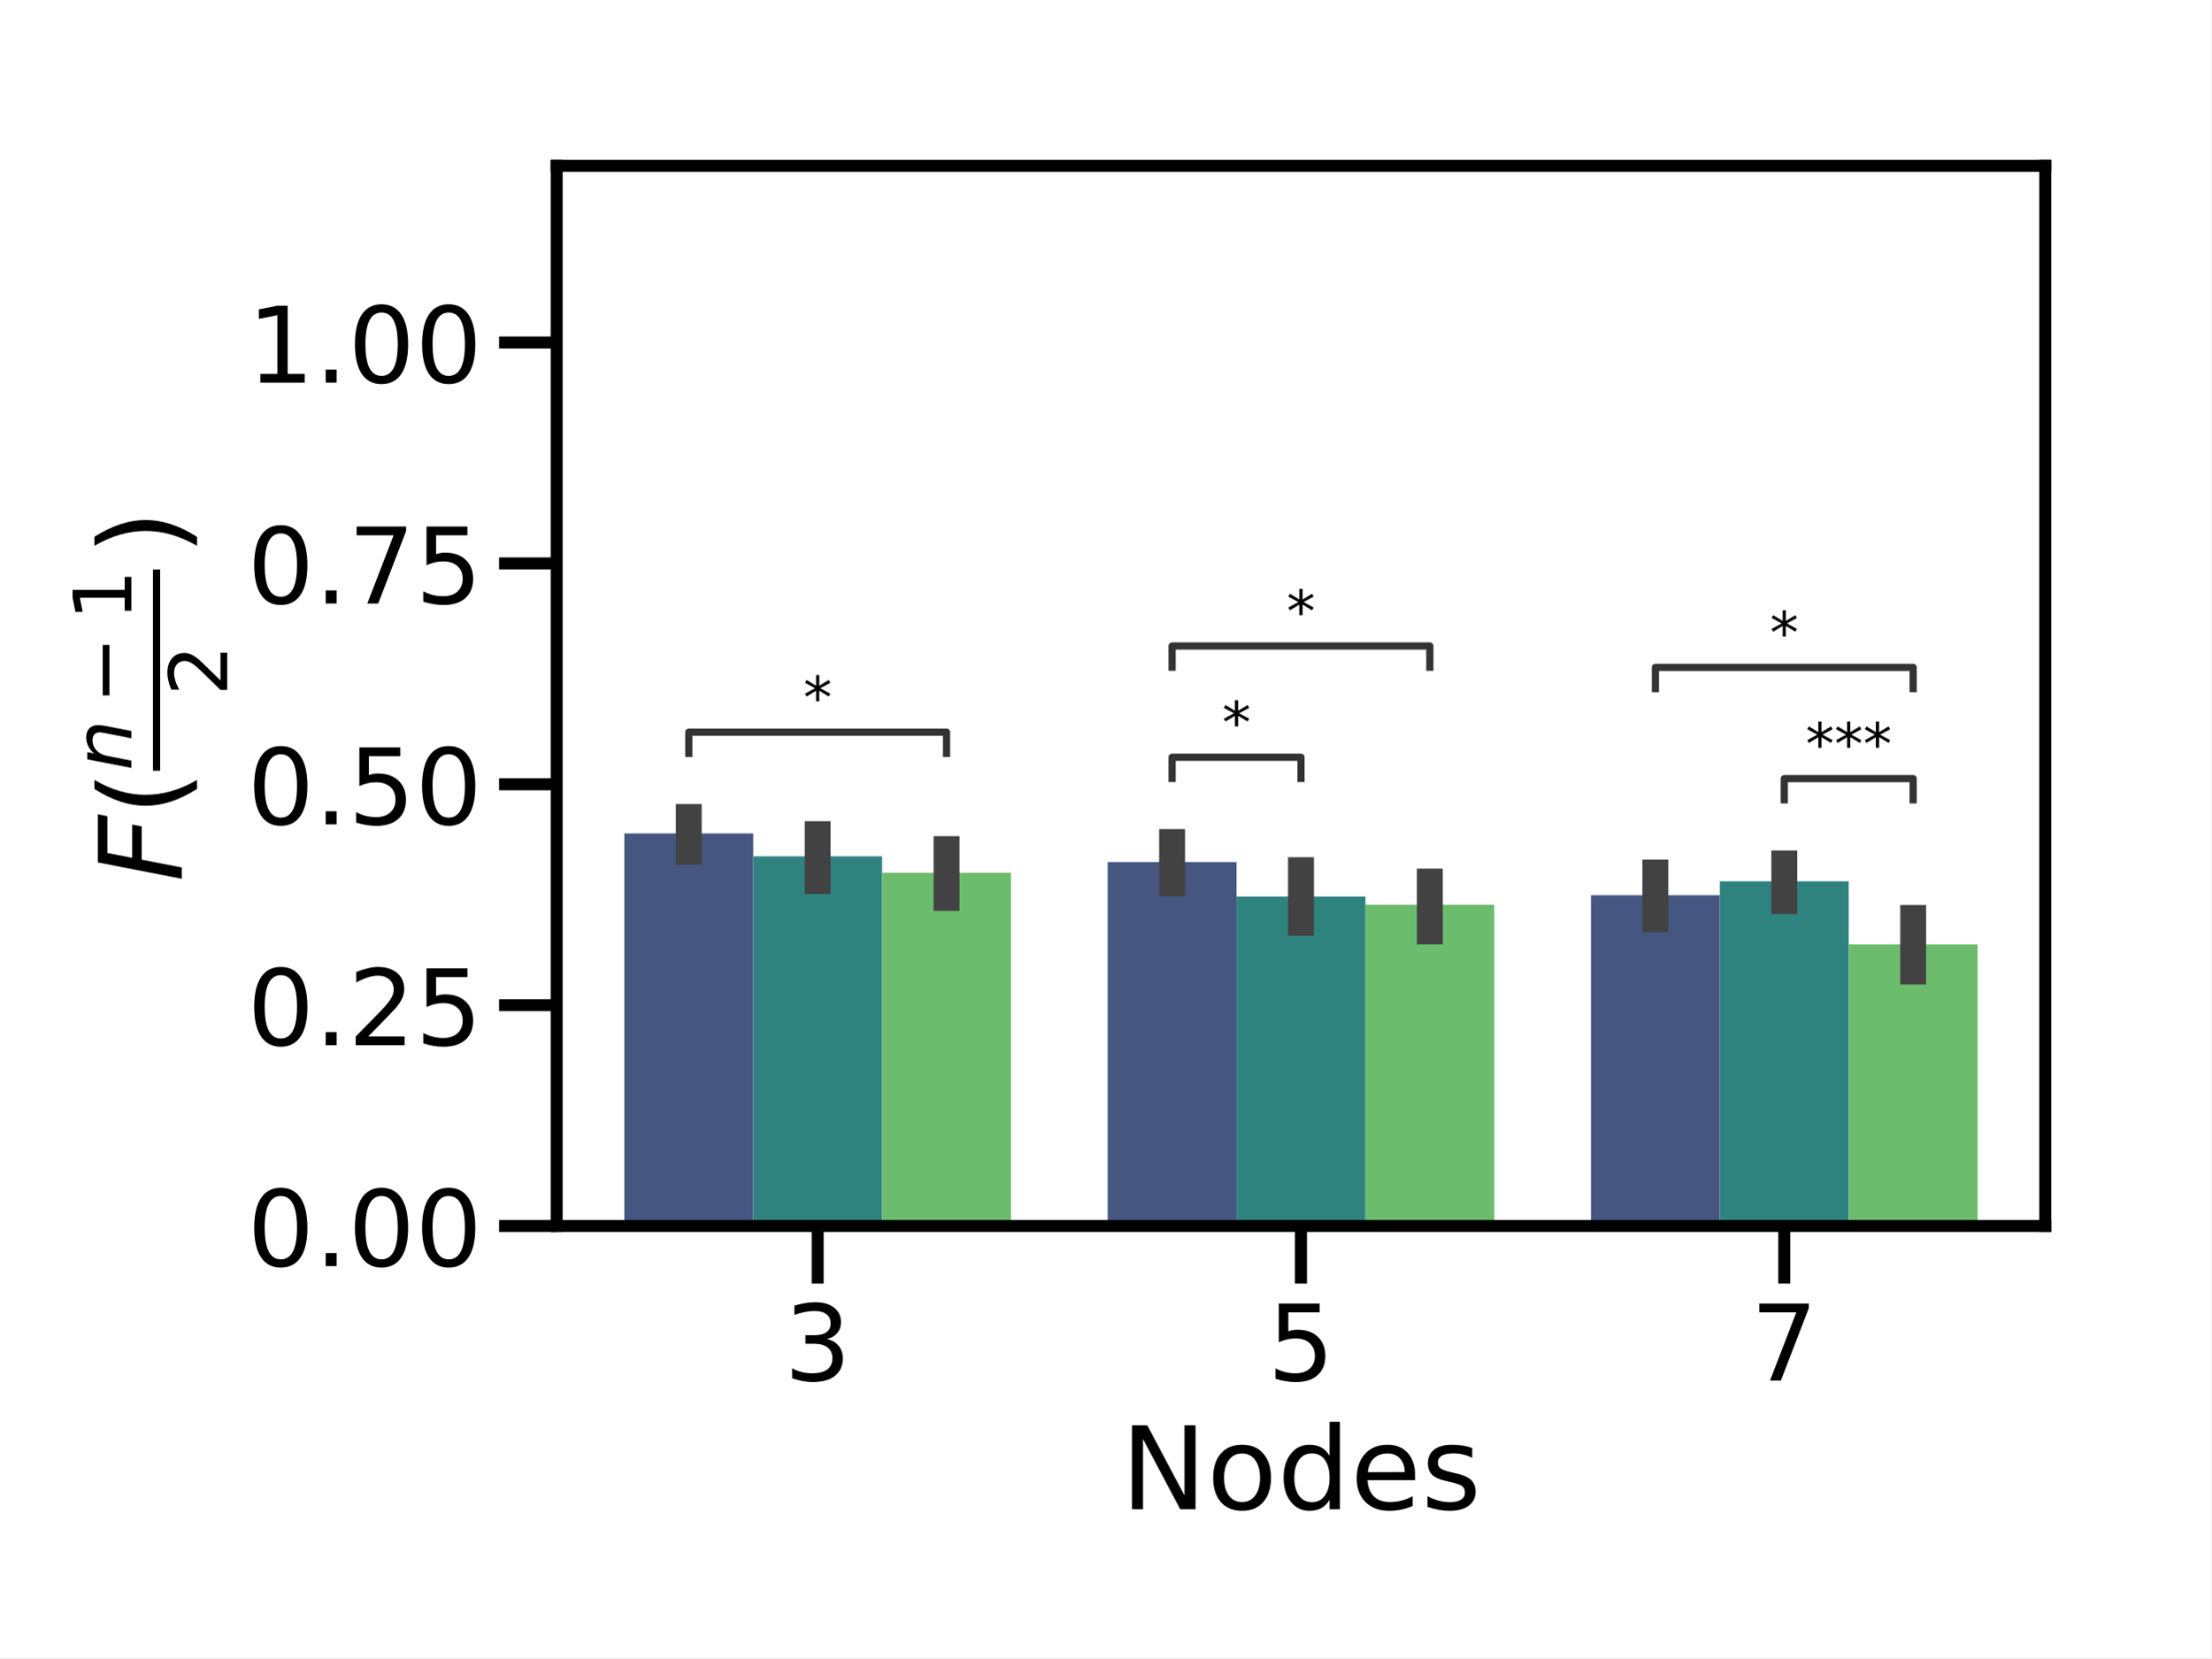
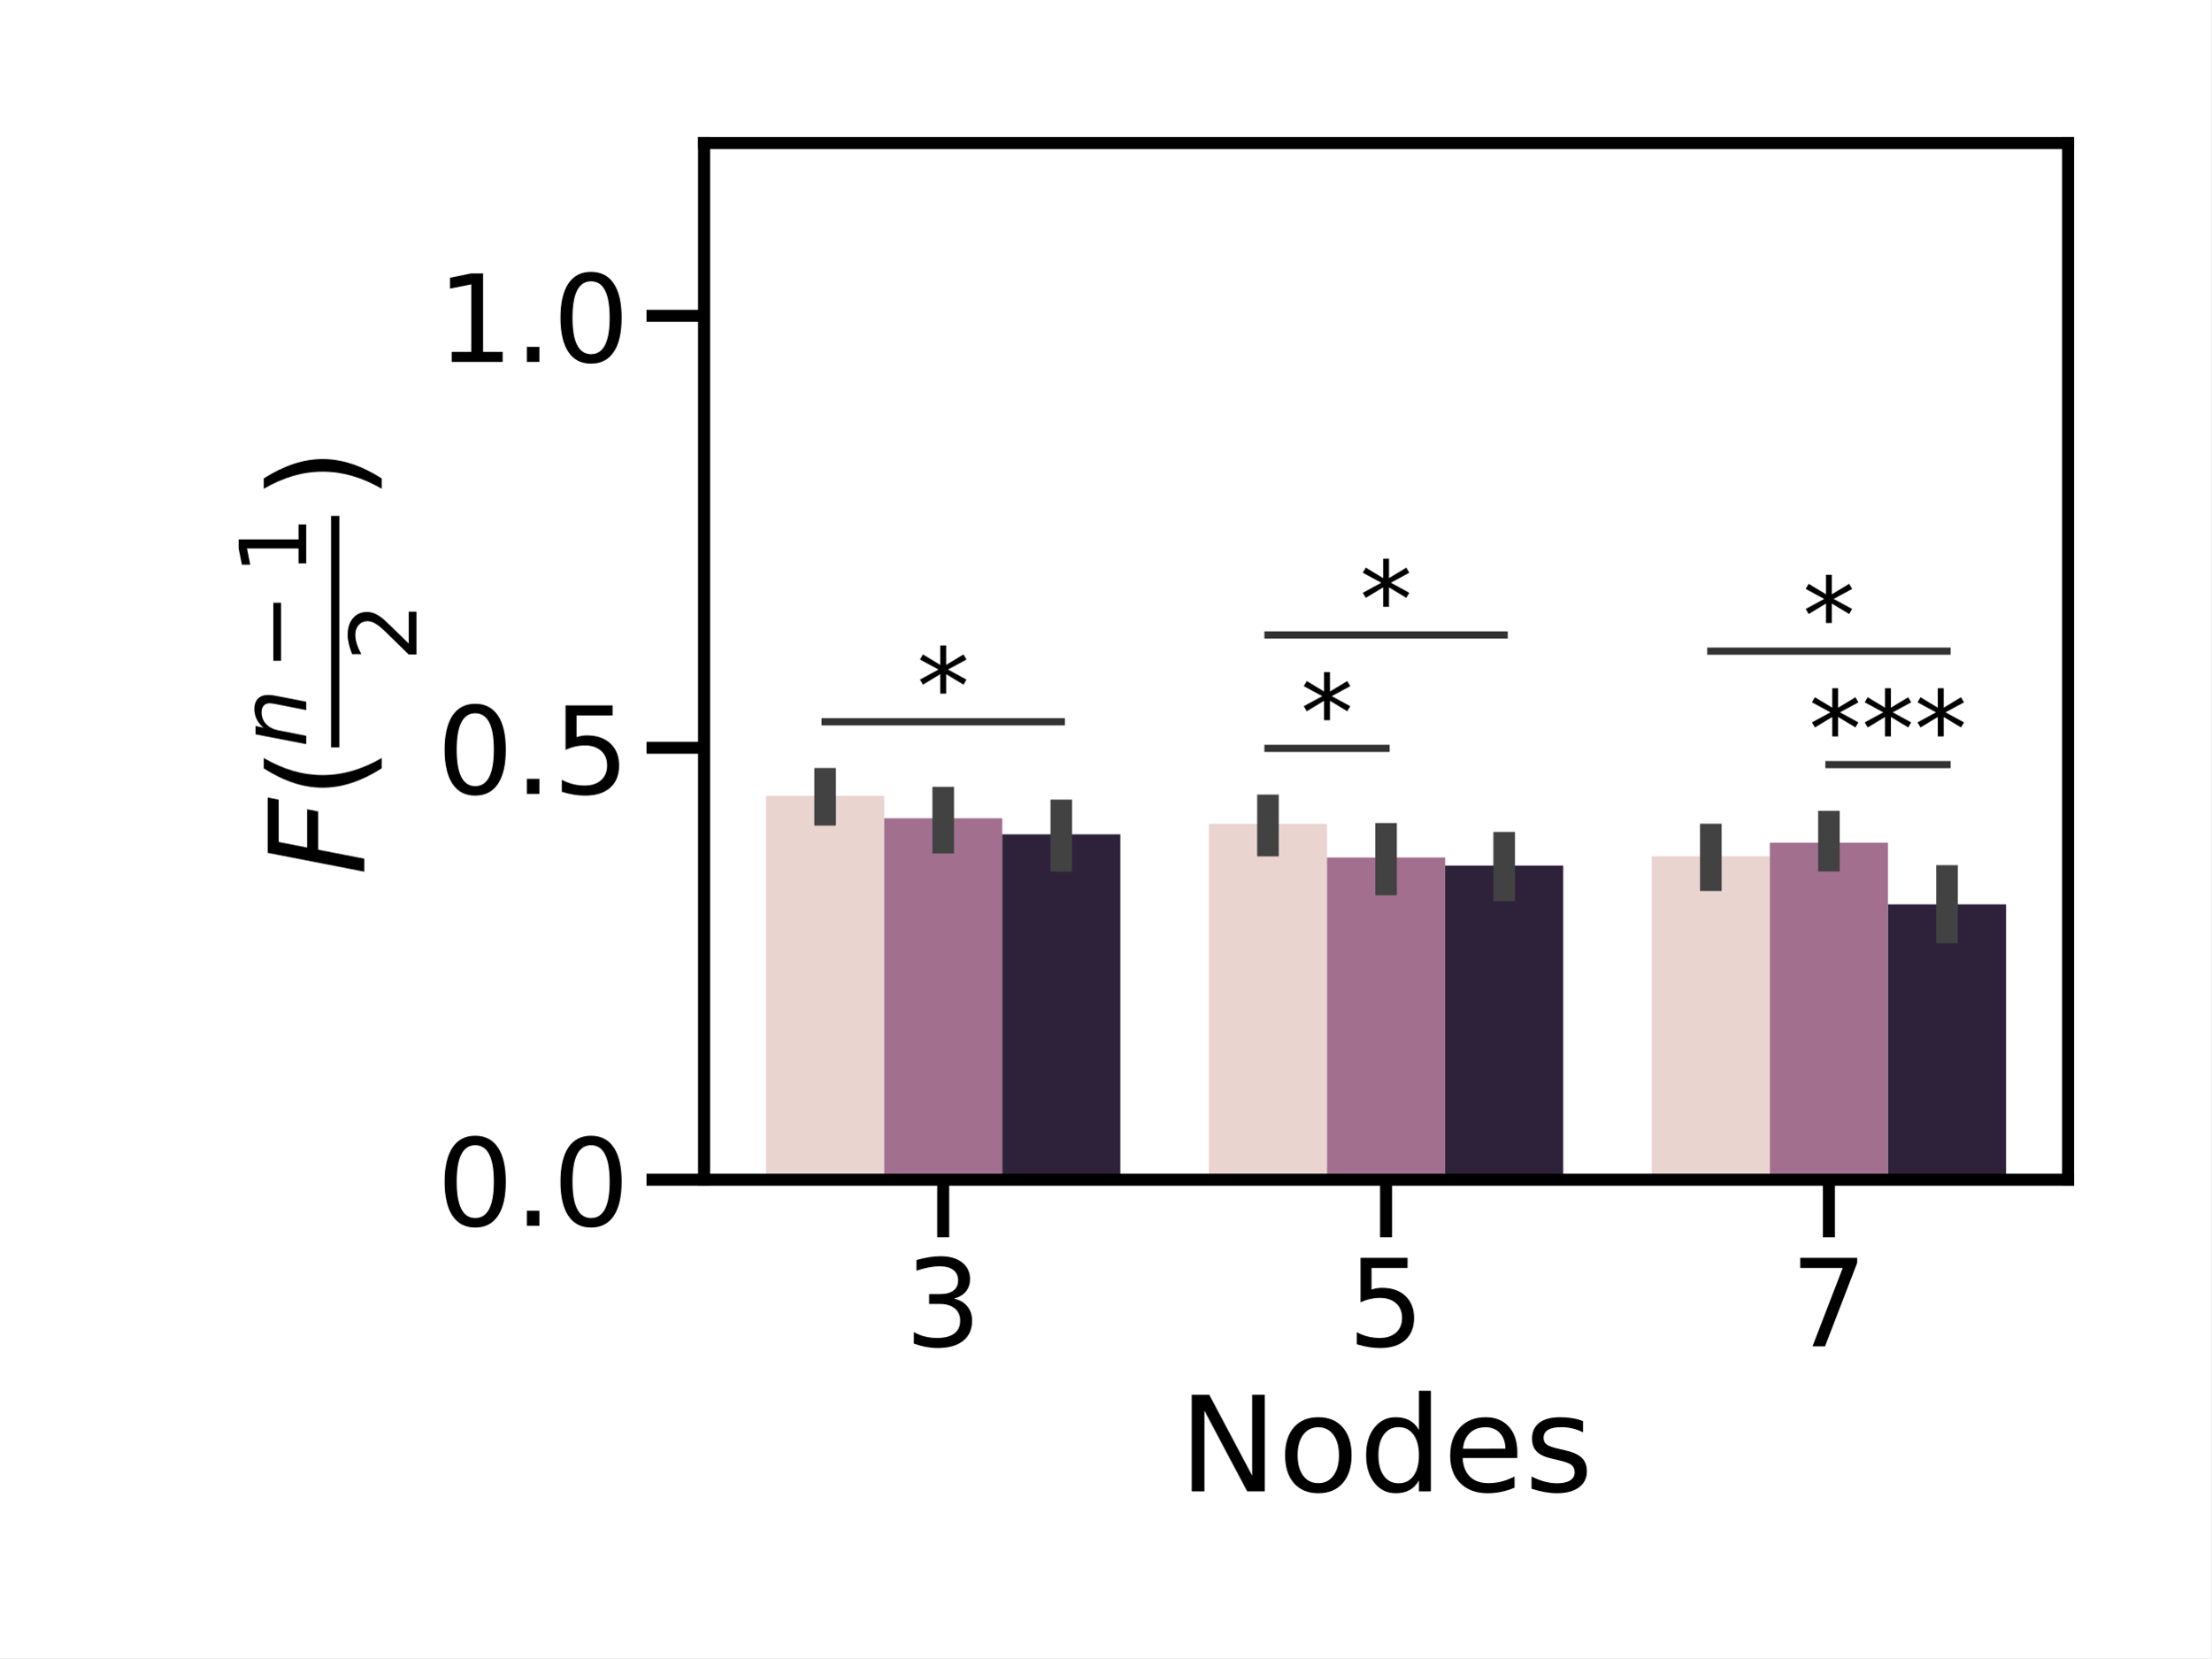
- <svg xmlns="http://www.w3.org/2000/svg" xmlns:xlink="http://www.w3.org/1999/xlink" height="345.6pt" version="1.1" viewBox="0 0 460.8 345.6" width="460.8pt">
+ <svg xmlns="http://www.w3.org/2000/svg" xmlns:xlink="http://www.w3.org/1999/xlink" width="460.8pt" height="345.6pt" viewBox="0 0 460.8 345.6" version="1.1">
  <defs>
-     <style type="text/css">
- *{stroke-linecap:butt;stroke-linejoin:round;}
-   </style>
+     <style type="text/css">*{stroke-linejoin: round; stroke-linecap: butt}</style>
  </defs>
  <g id="figure_1">
    <g id="patch_1">
-       <path d="M 0 345.6  L 460.8 345.6  L 460.8 0  L 0 0  z " style="fill:#ffffff;" />
+       <path d="M 0 345.6  L 460.8 345.6  L 460.8 0  L 0 0  z " style="fill: #ffffff" />
    </g>
    <g id="axes_1">
      <g id="patch_2">
-         <path d="M 116.01 255.54  L 426.24 255.54  L 426.24 34.56  L 116.01 34.56  z " style="fill:#ffffff;" />
+         <path d="M 146.727 245.892  L 430.992 245.892  L 430.992 29.808  L 146.727 29.808  z " style="fill: #ffffff" />
      </g>
      <g id="patch_3">
-         <path clip-path="url(#pbd3a34a72d)" d="M 130.111 255.54  L 156.971 255.54  L 156.971 173.718  L 130.111 173.718  z " style="fill:#455681;" />
+         <path d="M 159.648 245.892  L 184.26 245.892  L 184.26 165.883  L 159.648 165.883  z " clip-path="url(#p82e5498127)" style="fill: #e9d4d0" />
      </g>
      <g id="patch_4">
-         <path clip-path="url(#pbd3a34a72d)" d="M 230.835 255.54  L 257.695 255.54  L 257.695 179.681  L 230.835 179.681  z " style="fill:#455681;" />
+         <path d="M 251.942 245.892  L 276.554 245.892  L 276.554 171.714  L 251.942 171.714  z " clip-path="url(#p82e5498127)" style="fill: #e9d4d0" />
      </g>
      <g id="patch_5">
-         <path clip-path="url(#pbd3a34a72d)" d="M 331.559 255.54  L 358.419 255.54  L 358.419 186.592  L 331.559 186.592  z " style="fill:#455681;" />
+         <path d="M 344.236 245.892  L 368.847 245.892  L 368.847 178.472  L 344.236 178.472  z " clip-path="url(#p82e5498127)" style="fill: #e9d4d0" />
      </g>
      <g id="patch_6">
-         <path clip-path="url(#pbd3a34a72d)" d="M 156.971 255.54  L 183.831 255.54  L 183.831 178.485  L 156.971 178.485  z " style="fill:#2f837f;" />
+         <path d="M 184.26 245.892  L 208.872 245.892  L 208.872 170.544  L 184.26 170.544  z " clip-path="url(#p82e5498127)" style="fill: #a2708e" />
      </g>
      <g id="patch_7">
-         <path clip-path="url(#pbd3a34a72d)" d="M 257.695 255.54  L 284.555 255.54  L 284.555 186.86  L 257.695 186.86  z " style="fill:#2f837f;" />
+         <path d="M 276.554 245.892  L 301.165 245.892  L 301.165 178.733  L 276.554 178.733  z " clip-path="url(#p82e5498127)" style="fill: #a2708e" />
      </g>
      <g id="patch_8">
-         <path clip-path="url(#pbd3a34a72d)" d="M 358.419 255.54  L 385.279 255.54  L 385.279 183.699  L 358.419 183.699  z " style="fill:#2f837f;" />
+         <path d="M 368.847 245.892  L 393.459 245.892  L 393.459 175.642  L 368.847 175.642  z " clip-path="url(#p82e5498127)" style="fill: #a2708e" />
      </g>
      <g id="patch_9">
-         <path clip-path="url(#pbd3a34a72d)" d="M 183.831 255.54  L 210.691 255.54  L 210.691 181.916  L 183.831 181.916  z " style="fill:#6cbc6e;" />
+         <path d="M 208.872 245.892  L 233.483 245.892  L 233.483 173.899  L 208.872 173.899  z " clip-path="url(#p82e5498127)" style="fill: #2d223a" />
      </g>
      <g id="patch_10">
-         <path clip-path="url(#pbd3a34a72d)" d="M 284.555 255.54  L 311.415 255.54  L 311.415 188.583  L 284.555 188.583  z " style="fill:#6cbc6e;" />
+         <path d="M 301.165 245.892  L 325.777 245.892  L 325.777 180.418  L 301.165 180.418  z " clip-path="url(#p82e5498127)" style="fill: #2d223a" />
      </g>
      <g id="patch_11">
-         <path clip-path="url(#pbd3a34a72d)" d="M 385.279 255.54  L 412.139 255.54  L 412.139 196.843  L 385.279 196.843  z " style="fill:#6cbc6e;" />
+         <path d="M 393.459 245.892  L 418.071 245.892  L 418.071 188.496  L 393.459 188.496  z " clip-path="url(#p82e5498127)" style="fill: #2d223a" />
+       </g>
+       <g id="patch_12">
+         <path d="M 196.566 245.892  L 196.566 245.892  L 196.566 245.892  L 196.566 245.892  z " clip-path="url(#p82e5498127)" style="fill: #e9d4d0" />
+       </g>
+       <g id="patch_13">
+         <path d="M 196.566 245.892  L 196.566 245.892  L 196.566 245.892  L 196.566 245.892  z " clip-path="url(#p82e5498127)" style="fill: #a2708e" />
+       </g>
+       <g id="patch_14">
+         <path d="M 196.566 245.892  L 196.566 245.892  L 196.566 245.892  L 196.566 245.892  z " clip-path="url(#p82e5498127)" style="fill: #2d223a" />
      </g>
      <g id="matplotlib.axis_1">
        <g id="xtick_1">
          <g id="line2d_1">
            <defs>
-               <path d="M 0 0  L 0 12  " id="m60cbfe3cfe" style="stroke:#000000;stroke-width:2.5;" />
-             </defs>
-             <g>
-               <use style="stroke:#000000;stroke-width:2.5;" x="170.401" xlink:href="#m60cbfe3cfe" y="255.54" />
+               <path id="m58e8e7cc91" d="M 0 0  L 0 12  " style="stroke: #000000; stroke-width: 2.5" />
+             </defs>
+             <g>
+               <use xlink:href="#m58e8e7cc91" x="196.566" y="245.892" style="stroke: #000000; stroke-width: 2.5" />
            </g>
          </g>
          <g id="text_1">
-             <defs>
-               <path d="M 40.578 39.312  Q 47.656 37.797 51.625 33  Q 55.609 28.219 55.609 21.188  Q 55.609 10.406 48.188 4.484  Q 40.766 -1.422 27.094 -1.422  Q 22.516 -1.422 17.656 -0.516  Q 12.797 0.391 7.625 2.203  L 7.625 11.719  Q 11.719 9.328 16.594 8.109  Q 21.484 6.891 26.812 6.891  Q 36.078 6.891 40.938 10.547  Q 45.797 14.203 45.797 21.188  Q 45.797 27.641 41.281 31.266  Q 36.766 34.906 28.719 34.906  L 20.219 34.906  L 20.219 43.016  L 29.109 43.016  Q 36.375 43.016 40.234 45.922  Q 44.094 48.828 44.094 54.297  Q 44.094 59.906 40.109 62.906  Q 36.141 65.922 28.719 65.922  Q 24.656 65.922 20.016 65.031  Q 15.375 64.156 9.812 62.312  L 9.812 71.094  Q 15.438 72.656 20.344 73.438  Q 25.25 74.219 29.594 74.219  Q 40.828 74.219 47.359 69.109  Q 53.906 64.016 53.906 55.328  Q 53.906 49.266 50.438 45.094  Q 46.969 40.922 40.578 39.312  z " id="DejaVuSans-33" />
-             </defs>
-             <g transform="translate(163.4022 287.7566)scale(0.22 -0.22)">
+             <g transform="translate(188.5171 280.616) scale(0.253 -0.253)">
+               <defs>
+                 <path id="DejaVuSans-33" d="M 2597 2516  Q 3050 2419 3304 2112  Q 3559 1806 3559 1356  Q 3559 666 3084 287  Q 2609 -91 1734 -91  Q 1441 -91 1130 -33  Q 819 25 488 141  L 488 750  Q 750 597 1062 519  Q 1375 441 1716 441  Q 2309 441 2620 675  Q 2931 909 2931 1356  Q 2931 1769 2642 2001  Q 2353 2234 1838 2234  L 1294 2234  L 1294 2753  L 1863 2753  Q 2328 2753 2575 2939  Q 2822 3125 2822 3475  Q 2822 3834 2567 4026  Q 2313 4219 1838 4219  Q 1578 4219 1281 4162  Q 984 4106 628 3988  L 628 4550  Q 988 4650 1302 4700  Q 1616 4750 1894 4750  Q 2613 4750 3031 4423  Q 3450 4097 3450 3541  Q 3450 3153 3228 2886  Q 3006 2619 2597 2516  z " transform="scale(0.015625)" />
+               </defs>
              <use xlink:href="#DejaVuSans-33" />
            </g>
          </g>
        </g>
        <g id="xtick_2">
          <g id="line2d_2">
            <g>
-               <use style="stroke:#000000;stroke-width:2.5;" x="271.125" xlink:href="#m60cbfe3cfe" y="255.54" />
+               <use xlink:href="#m58e8e7cc91" x="288.86" y="245.892" style="stroke: #000000; stroke-width: 2.5" />
            </g>
          </g>
          <g id="text_2">
-             <defs>
-               <path d="M 10.797 72.906  L 49.516 72.906  L 49.516 64.594  L 19.828 64.594  L 19.828 46.734  Q 21.969 47.469 24.109 47.828  Q 26.266 48.188 28.422 48.188  Q 40.625 48.188 47.75 41.5  Q 54.891 34.812 54.891 23.391  Q 54.891 11.625 47.562 5.094  Q 40.234 -1.422 26.906 -1.422  Q 22.312 -1.422 17.547 -0.641  Q 12.797 0.141 7.719 1.703  L 7.719 11.625  Q 12.109 9.234 16.797 8.062  Q 21.484 6.891 26.703 6.891  Q 35.156 6.891 40.078 11.328  Q 45.016 15.766 45.016 23.391  Q 45.016 31 40.078 35.438  Q 35.156 39.891 26.703 39.891  Q 22.75 39.891 18.812 39.016  Q 14.891 38.141 10.797 36.281  z " id="DejaVuSans-35" />
-             </defs>
-             <g transform="translate(264.1263 287.7566)scale(0.22 -0.22)">
+             <g transform="translate(280.8109 280.616) scale(0.253 -0.253)">
+               <defs>
+                 <path id="DejaVuSans-35" d="M 691 4666  L 3169 4666  L 3169 4134  L 1269 4134  L 1269 2991  Q 1406 3038 1543 3061  Q 1681 3084 1819 3084  Q 2600 3084 3056 2656  Q 3513 2228 3513 1497  Q 3513 744 3044 326  Q 2575 -91 1722 -91  Q 1428 -91 1123 -41  Q 819 9 494 109  L 494 744  Q 775 591 1075 516  Q 1375 441 1709 441  Q 2250 441 2565 725  Q 2881 1009 2881 1497  Q 2881 1984 2565 2268  Q 2250 2553 1709 2553  Q 1456 2553 1204 2497  Q 953 2441 691 2322  L 691 4666  z " transform="scale(0.015625)" />
+               </defs>
              <use xlink:href="#DejaVuSans-35" />
            </g>
          </g>
        </g>
        <g id="xtick_3">
          <g id="line2d_3">
            <g>
-               <use style="stroke:#000000;stroke-width:2.5;" x="371.849" xlink:href="#m60cbfe3cfe" y="255.54" />
+               <use xlink:href="#m58e8e7cc91" x="381.153" y="245.892" style="stroke: #000000; stroke-width: 2.5" />
            </g>
          </g>
          <g id="text_3">
-             <defs>
-               <path d="M 8.203 72.906  L 55.078 72.906  L 55.078 68.703  L 28.609 0  L 18.312 0  L 43.219 64.594  L 8.203 64.594  z " id="DejaVuSans-37" />
-             </defs>
-             <g transform="translate(364.8503 287.7566)scale(0.22 -0.22)">
+             <g transform="translate(373.1048 280.616) scale(0.253 -0.253)">
+               <defs>
+                 <path id="DejaVuSans-37" d="M 525 4666  L 3525 4666  L 3525 4397  L 1831 0  L 1172 0  L 2766 4134  L 525 4134  L 525 4666  z " transform="scale(0.015625)" />
+               </defs>
              <use xlink:href="#DejaVuSans-37" />
            </g>
          </g>
        </g>
        <g id="text_4">
-           <defs>
-             <path d="M 9.812 72.906  L 23.094 72.906  L 55.422 11.922  L 55.422 72.906  L 64.984 72.906  L 64.984 0  L 51.703 0  L 19.391 60.984  L 19.391 0  L 9.812 0  z " id="DejaVuSans-4e" />
-             <path d="M 30.609 48.391  Q 23.391 48.391 19.188 42.75  Q 14.984 37.109 14.984 27.297  Q 14.984 17.484 19.156 11.844  Q 23.344 6.203 30.609 6.203  Q 37.797 6.203 41.984 11.859  Q 46.188 17.531 46.188 27.297  Q 46.188 37.016 41.984 42.703  Q 37.797 48.391 30.609 48.391  z M 30.609 56  Q 42.328 56 49.016 48.375  Q 55.719 40.766 55.719 27.297  Q 55.719 13.875 49.016 6.219  Q 42.328 -1.422 30.609 -1.422  Q 18.844 -1.422 12.172 6.219  Q 5.516 13.875 5.516 27.297  Q 5.516 40.766 12.172 48.375  Q 18.844 56 30.609 56  z " id="DejaVuSans-6f" />
-             <path d="M 45.406 46.391  L 45.406 75.984  L 54.391 75.984  L 54.391 0  L 45.406 0  L 45.406 8.203  Q 42.578 3.328 38.25 0.953  Q 33.938 -1.422 27.875 -1.422  Q 17.969 -1.422 11.734 6.484  Q 5.516 14.406 5.516 27.297  Q 5.516 40.188 11.734 48.094  Q 17.969 56 27.875 56  Q 33.938 56 38.25 53.625  Q 42.578 51.266 45.406 46.391  z M 14.797 27.297  Q 14.797 17.391 18.875 11.75  Q 22.953 6.109 30.078 6.109  Q 37.203 6.109 41.297 11.75  Q 45.406 17.391 45.406 27.297  Q 45.406 37.203 41.297 42.844  Q 37.203 48.484 30.078 48.484  Q 22.953 48.484 18.875 42.844  Q 14.797 37.203 14.797 27.297  z " id="DejaVuSans-64" />
-             <path d="M 56.203 29.594  L 56.203 25.203  L 14.891 25.203  Q 15.484 15.922 20.484 11.062  Q 25.484 6.203 34.422 6.203  Q 39.594 6.203 44.453 7.469  Q 49.312 8.734 54.109 11.281  L 54.109 2.781  Q 49.266 0.734 44.188 -0.344  Q 39.109 -1.422 33.891 -1.422  Q 20.797 -1.422 13.156 6.188  Q 5.516 13.812 5.516 26.812  Q 5.516 40.234 12.766 48.109  Q 20.016 56 32.328 56  Q 43.359 56 49.781 48.891  Q 56.203 41.797 56.203 29.594  z M 47.219 32.234  Q 47.125 39.594 43.094 43.984  Q 39.062 48.391 32.422 48.391  Q 24.906 48.391 20.391 44.141  Q 15.875 39.891 15.188 32.172  z " id="DejaVuSans-65" />
-             <path d="M 44.281 53.078  L 44.281 44.578  Q 40.484 46.531 36.375 47.5  Q 32.281 48.484 27.875 48.484  Q 21.188 48.484 17.844 46.438  Q 14.5 44.391 14.5 40.281  Q 14.5 37.156 16.891 35.375  Q 19.281 33.594 26.516 31.984  L 29.594 31.297  Q 39.156 29.25 43.188 25.516  Q 47.219 21.781 47.219 15.094  Q 47.219 7.469 41.188 3.016  Q 35.156 -1.422 24.609 -1.422  Q 20.219 -1.422 15.453 -0.562  Q 10.688 0.297 5.422 2  L 5.422 11.281  Q 10.406 8.688 15.234 7.391  Q 20.062 6.109 24.812 6.109  Q 31.156 6.109 34.562 8.281  Q 37.984 10.453 37.984 14.406  Q 37.984 18.062 35.516 20.016  Q 33.062 21.969 24.703 23.781  L 21.578 24.516  Q 13.234 26.266 9.516 29.906  Q 5.812 33.547 5.812 39.891  Q 5.812 47.609 11.281 51.797  Q 16.75 56 26.812 56  Q 31.781 56 36.172 55.266  Q 40.578 54.547 44.281 53.078  z " id="DejaVuSans-73" />
-           </defs>
-           <g transform="translate(233.5519 314.5681)scale(0.24 -0.24)">
+           <g transform="translate(245.6504 310.8493) scale(0.276 -0.276)">
+             <defs>
+               <path id="DejaVuSans-4e" d="M 628 4666  L 1478 4666  L 3547 763  L 3547 4666  L 4159 4666  L 4159 0  L 3309 0  L 1241 3903  L 1241 0  L 628 0  L 628 4666  z " transform="scale(0.015625)" />
+               <path id="DejaVuSans-6f" d="M 1959 3097  Q 1497 3097 1228 2736  Q 959 2375 959 1747  Q 959 1119 1226 758  Q 1494 397 1959 397  Q 2419 397 2687 759  Q 2956 1122 2956 1747  Q 2956 2369 2687 2733  Q 2419 3097 1959 3097  z M 1959 3584  Q 2709 3584 3137 3096  Q 3566 2609 3566 1747  Q 3566 888 3137 398  Q 2709 -91 1959 -91  Q 1206 -91 779 398  Q 353 888 353 1747  Q 353 2609 779 3096  Q 1206 3584 1959 3584  z " transform="scale(0.015625)" />
+               <path id="DejaVuSans-64" d="M 2906 2969  L 2906 4863  L 3481 4863  L 3481 0  L 2906 0  L 2906 525  Q 2725 213 2448 61  Q 2172 -91 1784 -91  Q 1150 -91 751 415  Q 353 922 353 1747  Q 353 2572 751 3078  Q 1150 3584 1784 3584  Q 2172 3584 2448 3432  Q 2725 3281 2906 2969  z M 947 1747  Q 947 1113 1208 752  Q 1469 391 1925 391  Q 2381 391 2643 752  Q 2906 1113 2906 1747  Q 2906 2381 2643 2742  Q 2381 3103 1925 3103  Q 1469 3103 1208 2742  Q 947 2381 947 1747  z " transform="scale(0.015625)" />
+               <path id="DejaVuSans-65" d="M 3597 1894  L 3597 1613  L 953 1613  Q 991 1019 1311 708  Q 1631 397 2203 397  Q 2534 397 2845 478  Q 3156 559 3463 722  L 3463 178  Q 3153 47 2828 -22  Q 2503 -91 2169 -91  Q 1331 -91 842 396  Q 353 884 353 1716  Q 353 2575 817 3079  Q 1281 3584 2069 3584  Q 2775 3584 3186 3129  Q 3597 2675 3597 1894  z M 3022 2063  Q 3016 2534 2758 2815  Q 2500 3097 2075 3097  Q 1594 3097 1305 2825  Q 1016 2553 972 2059  L 3022 2063  z " transform="scale(0.015625)" />
+               <path id="DejaVuSans-73" d="M 2834 3397  L 2834 2853  Q 2591 2978 2328 3040  Q 2066 3103 1784 3103  Q 1356 3103 1142 2972  Q 928 2841 928 2578  Q 928 2378 1081 2264  Q 1234 2150 1697 2047  L 1894 2003  Q 2506 1872 2764 1633  Q 3022 1394 3022 966  Q 3022 478 2636 193  Q 2250 -91 1575 -91  Q 1294 -91 989 -36  Q 684 19 347 128  L 347 722  Q 666 556 975 473  Q 1284 391 1588 391  Q 1994 391 2212 530  Q 2431 669 2431 922  Q 2431 1156 2273 1281  Q 2116 1406 1581 1522  L 1381 1569  Q 847 1681 609 1914  Q 372 2147 372 2553  Q 372 3047 722 3315  Q 1072 3584 1716 3584  Q 2034 3584 2315 3537  Q 2597 3491 2834 3397  z " transform="scale(0.015625)" />
+             </defs>
            <use xlink:href="#DejaVuSans-4e" />
-             <use x="74.805" xlink:href="#DejaVuSans-6f" />
-             <use x="135.986" xlink:href="#DejaVuSans-64" />
-             <use x="199.463" xlink:href="#DejaVuSans-65" />
-             <use x="260.986" xlink:href="#DejaVuSans-73" />
+             <use xlink:href="#DejaVuSans-6f" transform="translate(74.80469 0)" />
+             <use xlink:href="#DejaVuSans-64" transform="translate(135.9863 0)" />
+             <use xlink:href="#DejaVuSans-65" transform="translate(199.4629 0)" />
+             <use xlink:href="#DejaVuSans-73" transform="translate(260.9863 0)" />
          </g>
        </g>
      </g>
      <g id="matplotlib.axis_2">
        <g id="ytick_1">
          <g id="line2d_4">
            <defs>
-               <path d="M 0 0  L -12 0  " id="m565d8f0ee7" style="stroke:#000000;stroke-width:2.5;" />
-             </defs>
-             <g>
-               <use style="stroke:#000000;stroke-width:2.5;" x="116.01" xlink:href="#m565d8f0ee7" y="255.54" />
+               <path id="m84ee1d26b3" d="M 0 0  L -12 0  " style="stroke: #000000; stroke-width: 2.5" />
+             </defs>
+             <g>
+               <use xlink:href="#m84ee1d26b3" x="146.727" y="245.892" style="stroke: #000000; stroke-width: 2.5" />
            </g>
          </g>
          <g id="text_5">
-             <defs>
-               <path d="M 31.781 66.406  Q 24.172 66.406 20.328 58.906  Q 16.5 51.422 16.5 36.375  Q 16.5 21.391 20.328 13.891  Q 24.172 6.391 31.781 6.391  Q 39.453 6.391 43.281 13.891  Q 47.125 21.391 47.125 36.375  Q 47.125 51.422 43.281 58.906  Q 39.453 66.406 31.781 66.406  z M 31.781 74.219  Q 44.047 74.219 50.516 64.516  Q 56.984 54.828 56.984 36.375  Q 56.984 17.969 50.516 8.266  Q 44.047 -1.422 31.781 -1.422  Q 19.531 -1.422 13.062 8.266  Q 6.594 17.969 6.594 36.375  Q 6.594 54.828 13.062 64.516  Q 19.531 74.219 31.781 74.219  z " id="DejaVuSans-30" />
-               <path d="M 10.688 12.406  L 21 12.406  L 21 0  L 10.688 0  z " id="DejaVuSans-2e" />
-             </defs>
-             <g transform="translate(51.52562 263.8983)scale(0.22 -0.22)">
+             <g transform="translate(90.99209 255.504) scale(0.253 -0.253)">
+               <defs>
+                 <path id="DejaVuSans-30" d="M 2034 4250  Q 1547 4250 1301 3770  Q 1056 3291 1056 2328  Q 1056 1369 1301 889  Q 1547 409 2034 409  Q 2525 409 2770 889  Q 3016 1369 3016 2328  Q 3016 3291 2770 3770  Q 2525 4250 2034 4250  z M 2034 4750  Q 2819 4750 3233 4129  Q 3647 3509 3647 2328  Q 3647 1150 3233 529  Q 2819 -91 2034 -91  Q 1250 -91 836 529  Q 422 1150 422 2328  Q 422 3509 836 4129  Q 1250 4750 2034 4750  z " transform="scale(0.015625)" />
+                 <path id="DejaVuSans-2e" d="M 684 794  L 1344 794  L 1344 0  L 684 0  L 684 794  z " transform="scale(0.015625)" />
+               </defs>
              <use xlink:href="#DejaVuSans-30" />
-               <use x="63.623" xlink:href="#DejaVuSans-2e" />
-               <use x="95.41" xlink:href="#DejaVuSans-30" />
-               <use x="159.033" xlink:href="#DejaVuSans-30" />
+               <use xlink:href="#DejaVuSans-2e" transform="translate(63.62305 0)" />
+               <use xlink:href="#DejaVuSans-30" transform="translate(95.41016 0)" />
            </g>
          </g>
        </g>
        <g id="ytick_2">
          <g id="line2d_5">
            <g>
-               <use style="stroke:#000000;stroke-width:2.5;" x="116.01" xlink:href="#m565d8f0ee7" y="209.502" />
+               <use xlink:href="#m84ee1d26b3" x="146.727" y="155.857" style="stroke: #000000; stroke-width: 2.5" />
            </g>
          </g>
          <g id="text_6">
-             <defs>
-               <path d="M 19.188 8.297  L 53.609 8.297  L 53.609 0  L 7.328 0  L 7.328 8.297  Q 12.938 14.109 22.625 23.891  Q 32.328 33.688 34.812 36.531  Q 39.547 41.844 41.422 45.531  Q 43.312 49.219 43.312 52.781  Q 43.312 58.594 39.234 62.25  Q 35.156 65.922 28.609 65.922  Q 23.969 65.922 18.812 64.312  Q 13.672 62.703 7.812 59.422  L 7.812 69.391  Q 13.766 71.781 18.938 73  Q 24.125 74.219 28.422 74.219  Q 39.75 74.219 46.484 68.547  Q 53.219 62.891 53.219 53.422  Q 53.219 48.922 51.531 44.891  Q 49.859 40.875 45.406 35.406  Q 44.188 33.984 37.641 27.219  Q 31.109 20.453 19.188 8.297  z " id="DejaVuSans-32" />
-             </defs>
-             <g transform="translate(51.52562 217.8608)scale(0.22 -0.22)">
+             <g transform="translate(90.99209 165.469) scale(0.253 -0.253)">
              <use xlink:href="#DejaVuSans-30" />
-               <use x="63.623" xlink:href="#DejaVuSans-2e" />
-               <use x="95.41" xlink:href="#DejaVuSans-32" />
-               <use x="159.033" xlink:href="#DejaVuSans-35" />
+               <use xlink:href="#DejaVuSans-2e" transform="translate(63.62305 0)" />
+               <use xlink:href="#DejaVuSans-35" transform="translate(95.41016 0)" />
            </g>
          </g>
        </g>
        <g id="ytick_3">
          <g id="line2d_6">
            <g>
-               <use style="stroke:#000000;stroke-width:2.5;" x="116.01" xlink:href="#m565d8f0ee7" y="163.465" />
+               <use xlink:href="#m84ee1d26b3" x="146.727" y="65.822" style="stroke: #000000; stroke-width: 2.5" />
            </g>
          </g>
          <g id="text_7">
-             <g transform="translate(51.52562 171.8233)scale(0.22 -0.22)">
-               <use xlink:href="#DejaVuSans-30" />
-               <use x="63.623" xlink:href="#DejaVuSans-2e" />
-               <use x="95.41" xlink:href="#DejaVuSans-35" />
-               <use x="159.033" xlink:href="#DejaVuSans-30" />
-             </g>
-           </g>
-         </g>
-         <g id="ytick_4">
-           <g id="line2d_7">
-             <g>
-               <use style="stroke:#000000;stroke-width:2.5;" x="116.01" xlink:href="#m565d8f0ee7" y="117.427" />
-             </g>
-           </g>
-           <g id="text_8">
-             <g transform="translate(51.52562 125.7858)scale(0.22 -0.22)">
-               <use xlink:href="#DejaVuSans-30" />
-               <use x="63.623" xlink:href="#DejaVuSans-2e" />
-               <use x="95.41" xlink:href="#DejaVuSans-37" />
-               <use x="159.033" xlink:href="#DejaVuSans-35" />
-             </g>
-           </g>
-         </g>
-         <g id="ytick_5">
-           <g id="line2d_8">
-             <g>
-               <use style="stroke:#000000;stroke-width:2.5;" x="116.01" xlink:href="#m565d8f0ee7" y="71.39" />
-             </g>
-           </g>
-           <g id="text_9">
-             <defs>
-               <path d="M 12.406 8.297  L 28.516 8.297  L 28.516 63.922  L 10.984 60.406  L 10.984 69.391  L 28.422 72.906  L 38.281 72.906  L 38.281 8.297  L 54.391 8.297  L 54.391 0  L 12.406 0  z " id="DejaVuSans-31" />
-             </defs>
-             <g transform="translate(51.52562 79.74828)scale(0.22 -0.22)">
+             <g transform="translate(90.99209 75.43402) scale(0.253 -0.253)">
+               <defs>
+                 <path id="DejaVuSans-31" d="M 794 531  L 1825 531  L 1825 4091  L 703 3866  L 703 4441  L 1819 4666  L 2450 4666  L 2450 531  L 3481 531  L 3481 0  L 794 0  L 794 531  z " transform="scale(0.015625)" />
+               </defs>
              <use xlink:href="#DejaVuSans-31" />
-               <use x="63.623" xlink:href="#DejaVuSans-2e" />
-               <use x="95.41" xlink:href="#DejaVuSans-30" />
-               <use x="159.033" xlink:href="#DejaVuSans-30" />
-             </g>
-           </g>
-         </g>
-         <g id="text_10">
+               <use xlink:href="#DejaVuSans-2e" transform="translate(63.62305 0)" />
+               <use xlink:href="#DejaVuSans-30" transform="translate(95.41016 0)" />
+             </g>
+           </g>
+         </g>
+         <g id="text_8">
+           <g transform="translate(75.95209 182.424) rotate(-90) scale(0.276 -0.276)">
+             <defs>
+               <path id="DejaVuSans-Oblique-46" d="M 1081 4666  L 3756 4666  L 3653 4134  L 1606 4134  L 1338 2759  L 3188 2759  L 3084 2228  L 1234 2228  L 800 0  L 172 0  L 1081 4666  z " transform="scale(0.015625)" />
+               <path id="DejaVuSans-28" d="M 1984 4856  Q 1566 4138 1362 3434  Q 1159 2731 1159 2009  Q 1159 1288 1364 580  Q 1569 -128 1984 -844  L 1484 -844  Q 1016 -109 783 600  Q 550 1309 550 2009  Q 550 2706 781 3412  Q 1013 4119 1484 4856  L 1984 4856  z " transform="scale(0.015625)" />
+               <path id="DejaVuSans-Oblique-6e" d="M 3566 2113  L 3156 0  L 2578 0  L 2988 2091  Q 3016 2238 3031 2350  Q 3047 2463 3047 2528  Q 3047 2791 2881 2937  Q 2716 3084 2419 3084  Q 1956 3084 1622 2776  Q 1288 2469 1184 1941  L 800 0  L 225 0  L 903 3500  L 1478 3500  L 1363 2950  Q 1603 3253 1940 3418  Q 2278 3584 2650 3584  Q 3113 3584 3367 3334  Q 3622 3084 3622 2631  Q 3622 2519 3608 2391  Q 3594 2263 3566 2113  z " transform="scale(0.015625)" />
+               <path id="DejaVuSans-2212" d="M 678 2272  L 4684 2272  L 4684 1741  L 678 1741  L 678 2272  z " transform="scale(0.015625)" />
+               <path id="DejaVuSans-32" d="M 1228 531  L 3431 531  L 3431 0  L 469 0  L 469 531  Q 828 903 1448 1529  Q 2069 2156 2228 2338  Q 2531 2678 2651 2914  Q 2772 3150 2772 3378  Q 2772 3750 2511 3984  Q 2250 4219 1831 4219  Q 1534 4219 1204 4116  Q 875 4013 500 3803  L 500 4441  Q 881 4594 1212 4672  Q 1544 4750 1819 4750  Q 2544 4750 2975 4387  Q 3406 4025 3406 3419  Q 3406 3131 3298 2873  Q 3191 2616 2906 2266  Q 2828 2175 2409 1742  Q 1991 1309 1228 531  z " transform="scale(0.015625)" />
+               <path id="DejaVuSans-29" d="M 513 4856  L 1013 4856  Q 1481 4119 1714 3412  Q 1947 2706 1947 2009  Q 1947 1309 1714 600  Q 1481 -109 1013 -844  L 513 -844  Q 928 -128 1133 580  Q 1338 1288 1338 2009  Q 1338 2731 1133 3434  Q 928 4138 513 4856  z " transform="scale(0.015625)" />
+             </defs>
+             <use xlink:href="#DejaVuSans-Oblique-46" transform="translate(0 0.16875)" />
+             <use xlink:href="#DejaVuSans-28" transform="translate(57.51953 0.16875)" />
+             <use xlink:href="#DejaVuSans-Oblique-6e" transform="translate(96.5332 43.96563) scale(0.7)" />
+             <use xlink:href="#DejaVuSans-2212" transform="translate(154.5361 43.96563) scale(0.7)" />
+             <use xlink:href="#DejaVuSans-31" transform="translate(226.8262 43.96563) scale(0.7)" />
+             <use xlink:href="#DejaVuSans-32" transform="translate(161.5332 -39.2375) scale(0.7)" />
+             <use xlink:href="#DejaVuSans-29" transform="translate(283.8623 0.16875)" />
+             <path d="M 96.533 18.966  L 96.533 25.216  L 271.362 25.216  L 271.362 18.966  L 96.533 18.966  z " />
+           </g>
+         </g>
+       </g>
+       <g id="line2d_7">
+         <path d="M 171.954 169.826  L 171.954 162.322  " clip-path="url(#p82e5498127)" style="fill: none; stroke: #424242; stroke-width: 4.5; stroke-linecap: square" />
+       </g>
+       <g id="line2d_8">
+         <path d="M 264.248 176.245  L 264.248 167.869  " clip-path="url(#p82e5498127)" style="fill: none; stroke: #424242; stroke-width: 4.5; stroke-linecap: square" />
+       </g>
+       <g id="line2d_9">
+         <path d="M 356.542 183.453  L 356.542 173.941  " clip-path="url(#p82e5498127)" style="fill: none; stroke: #424242; stroke-width: 4.5; stroke-linecap: square" />
+       </g>
+       <g id="line2d_10">
+         <path d="M 196.566 175.643  L 196.566 166.243  " clip-path="url(#p82e5498127)" style="fill: none; stroke: #424242; stroke-width: 4.5; stroke-linecap: square" />
+       </g>
+       <g id="line2d_11">
+         <path d="M 288.86 184.35  L 288.86 173.793  " clip-path="url(#p82e5498127)" style="fill: none; stroke: #424242; stroke-width: 4.5; stroke-linecap: square" />
+       </g>
+       <g id="line2d_12">
+         <path d="M 381.153 179.394  L 381.153 171.242  " clip-path="url(#p82e5498127)" style="fill: none; stroke: #424242; stroke-width: 4.5; stroke-linecap: square" />
+       </g>
+       <g id="line2d_13">
+         <path d="M 221.177 179.446  L 221.177 168.915  " clip-path="url(#p82e5498127)" style="fill: none; stroke: #424242; stroke-width: 4.5; stroke-linecap: square" />
+       </g>
+       <g id="line2d_14">
+         <path d="M 313.471 185.588  L 313.471 175.648  " clip-path="url(#p82e5498127)" style="fill: none; stroke: #424242; stroke-width: 4.5; stroke-linecap: square" />
+       </g>
+       <g id="line2d_15">
+         <path d="M 405.765 194.342  L 405.765 182.58  " clip-path="url(#p82e5498127)" style="fill: none; stroke: #424242; stroke-width: 4.5; stroke-linecap: square" />
+       </g>
+       <g id="line2d_16">
+         <path d="M 264.248 155.985  L 264.248 155.985  L 288.86 155.985  L 288.86 155.985  " style="fill: none; stroke: #333333; stroke-width: 1.5; stroke-linecap: square" />
+       </g>
+       <g id="line2d_17">
+         <path d="M 381.153 159.358  L 381.153 159.358  L 405.765 159.358  L 405.765 159.358  " style="fill: none; stroke: #333333; stroke-width: 1.5; stroke-linecap: square" />
+       </g>
+       <g id="line2d_18">
+         <path d="M 264.248 132.344  L 264.248 132.344  L 313.471 132.344  L 313.471 132.344  " style="fill: none; stroke: #333333; stroke-width: 1.5; stroke-linecap: square" />
+       </g>
+       <g id="line2d_19">
+         <path d="M 356.542 135.717  L 356.542 135.717  L 405.765 135.717  L 405.765 135.717  " style="fill: none; stroke: #333333; stroke-width: 1.5; stroke-linecap: square" />
+       </g>
+       <g id="line2d_20">
+         <path d="M 171.954 150.437  L 171.954 150.437  L 221.177 150.437  L 221.177 150.437  " style="fill: none; stroke: #333333; stroke-width: 1.5; stroke-linecap: square" />
+       </g>
+       <g id="patch_15">
+         <path d="M 146.727 245.892  L 146.727 29.808  " style="fill: none; stroke: #000000; stroke-width: 2.5; stroke-linejoin: miter; stroke-linecap: square" />
+       </g>
+       <g id="patch_16">
+         <path d="M 430.992 245.892  L 430.992 29.808  " style="fill: none; stroke: #000000; stroke-width: 2.5; stroke-linejoin: miter; stroke-linecap: square" />
+       </g>
+       <g id="patch_17">
+         <path d="M 146.727 245.892  L 430.992 245.892  " style="fill: none; stroke: #000000; stroke-width: 2.5; stroke-linejoin: miter; stroke-linecap: square" />
+       </g>
+       <g id="patch_18">
+         <path d="M 146.727 29.808  L 430.992 29.808  " style="fill: none; stroke: #000000; stroke-width: 2.5; stroke-linejoin: miter; stroke-linecap: square" />
+       </g>
+       <g id="text_9">
+         <g transform="translate(271.0537 156.4093) scale(0.22 -0.22)">
          <defs>
-             <path d="M 16.891 72.906  L 58.688 72.906  L 57.078 64.594  L 25.094 64.594  L 20.906 43.109  L 49.812 43.109  L 48.188 34.812  L 19.281 34.812  L 12.5 0  L 2.688 0  z " id="DejaVuSans-Oblique-46" />
-             <path d="M 31 75.875  Q 24.469 64.656 21.281 53.656  Q 18.109 42.672 18.109 31.391  Q 18.109 20.125 21.312 9.062  Q 24.516 -2 31 -13.188  L 23.188 -13.188  Q 15.875 -1.703 12.234 9.375  Q 8.594 20.453 8.594 31.391  Q 8.594 42.281 12.203 53.312  Q 15.828 64.359 23.188 75.875  z " id="DejaVuSans-28" />
-             <path d="M 55.719 33.016  L 49.312 0  L 40.281 0  L 46.688 32.672  Q 47.125 34.969 47.359 36.719  Q 47.609 38.484 47.609 39.5  Q 47.609 43.609 45.016 45.891  Q 42.438 48.188 37.797 48.188  Q 30.562 48.188 25.344 43.375  Q 20.125 38.578 18.5 30.328  L 12.5 0  L 3.516 0  L 14.109 54.688  L 23.094 54.688  L 21.297 46.094  Q 25.047 50.828 30.312 53.406  Q 35.594 56 41.406 56  Q 48.641 56 52.609 52.094  Q 56.594 48.188 56.594 41.109  Q 56.594 39.359 56.375 37.359  Q 56.156 35.359 55.719 33.016  z " id="DejaVuSans-Oblique-6e" />
-             <path d="M 10.594 35.5  L 73.188 35.5  L 73.188 27.203  L 10.594 27.203  z " id="DejaVuSans-2212" />
-             <path d="M 8.016 75.875  L 15.828 75.875  Q 23.141 64.359 26.781 53.312  Q 30.422 42.281 30.422 31.391  Q 30.422 20.453 26.781 9.375  Q 23.141 -1.703 15.828 -13.188  L 8.016 -13.188  Q 14.5 -2 17.703 9.062  Q 20.906 20.125 20.906 31.391  Q 20.906 42.672 17.703 53.656  Q 14.5 64.656 8.016 75.875  z " id="DejaVuSans-29" />
+             <path id="DejaVuSans-2a" d="M 3009 3897  L 1888 3291  L 3009 2681  L 2828 2375  L 1778 3009  L 1778 1831  L 1422 1831  L 1422 3009  L 372 2375  L 191 2681  L 1313 3291  L 191 3897  L 372 4206  L 1422 3572  L 1422 4750  L 1778 4750  L 1778 3572  L 2828 4206  L 3009 3897  z " transform="scale(0.015625)" />
          </defs>
-           <g transform="translate(37.92562 183.81)rotate(-90)scale(0.24 -0.24)">
-             <use transform="translate(0 0.16875)" xlink:href="#DejaVuSans-Oblique-46" />
-             <use transform="translate(57.51953 0.16875)" xlink:href="#DejaVuSans-28" />
-             <use transform="translate(96.5332 43.96563)scale(0.7)" xlink:href="#DejaVuSans-Oblique-6e" />
-             <use transform="translate(154.5361 43.96563)scale(0.7)" xlink:href="#DejaVuSans-2212" />
-             <use transform="translate(226.8262 43.96563)scale(0.7)" xlink:href="#DejaVuSans-31" />
-             <use transform="translate(161.5332 -39.2375)scale(0.7)" xlink:href="#DejaVuSans-32" />
-             <use transform="translate(283.8623 0.16875)" xlink:href="#DejaVuSans-29" />
-             <path d="M 96.533 18.966  L 96.533 25.216  L 271.362 25.216  L 271.362 18.966  L 96.533 18.966  z " />
-           </g>
-         </g>
-       </g>
-       <g id="line2d_9">
-         <path clip-path="url(#pbd3a34a72d)" d="M 143.541 177.542  L 143.541 170.288  " style="fill:none;stroke:#424242;stroke-linecap:square;stroke-width:5.4;" />
-       </g>
-       <g id="line2d_10">
-         <path clip-path="url(#pbd3a34a72d)" d="M 244.265 184.129  L 244.265 175.511  " style="fill:none;stroke:#424242;stroke-linecap:square;stroke-width:5.4;" />
-       </g>
-       <g id="line2d_11">
-         <path clip-path="url(#pbd3a34a72d)" d="M 344.989 191.621  L 344.989 181.871  " style="fill:none;stroke:#424242;stroke-linecap:square;stroke-width:5.4;" />
-       </g>
-       <g id="line2d_12">
-         <path clip-path="url(#pbd3a34a72d)" d="M 170.401 183.652  L 170.401 173.862  " style="fill:none;stroke:#424242;stroke-linecap:square;stroke-width:5.4;" />
-       </g>
-       <g id="line2d_13">
-         <path clip-path="url(#pbd3a34a72d)" d="M 271.125 192.345  L 271.125 181.367  " style="fill:none;stroke:#424242;stroke-linecap:square;stroke-width:5.4;" />
-       </g>
-       <g id="line2d_14">
-         <path clip-path="url(#pbd3a34a72d)" d="M 371.849 187.796  L 371.849 179.969  " style="fill:none;stroke:#424242;stroke-linecap:square;stroke-width:5.4;" />
-       </g>
-       <g id="line2d_15">
-         <path clip-path="url(#pbd3a34a72d)" d="M 197.261 187.176  L 197.261 176.983  " style="fill:none;stroke:#424242;stroke-linecap:square;stroke-width:5.4;" />
-       </g>
-       <g id="line2d_16">
-         <path clip-path="url(#pbd3a34a72d)" d="M 297.985 194.142  L 297.985 183.743  " style="fill:none;stroke:#424242;stroke-linecap:square;stroke-width:5.4;" />
-       </g>
-       <g id="line2d_17">
-         <path clip-path="url(#pbd3a34a72d)" d="M 398.709 202.497  L 398.709 191.332  " style="fill:none;stroke:#424242;stroke-linecap:square;stroke-width:5.4;" />
-       </g>
-       <g id="line2d_18">
-         <path d="M 371.849 166.71  L 371.849 162.29  L 398.709 162.29  L 398.709 166.71  " style="fill:none;stroke:#333333;stroke-linecap:square;stroke-width:1.5;" />
-       </g>
-       <g id="line2d_19">
-         <path d="M 244.265 162.252  L 244.265 157.833  L 271.125 157.833  L 271.125 162.252  " style="fill:none;stroke:#333333;stroke-linecap:square;stroke-width:1.5;" />
-       </g>
-       <g id="line2d_20">
-         <path d="M 344.989 143.523  L 344.989 139.104  L 398.709 139.104  L 398.709 143.523  " style="fill:none;stroke:#333333;stroke-linecap:square;stroke-width:1.5;" />
-       </g>
-       <g id="line2d_21">
-         <path d="M 244.265 139.065  L 244.265 134.646  L 297.985 134.646  L 297.985 139.065  " style="fill:none;stroke:#333333;stroke-linecap:square;stroke-width:1.5;" />
-       </g>
-       <g id="line2d_22">
-         <path d="M 143.541 157.029  L 143.541 152.61  L 197.261 152.61  L 197.261 157.029  " style="fill:none;stroke:#333333;stroke-linecap:square;stroke-width:1.5;" />
-       </g>
-       <g id="patch_12">
-         <path d="M 116.01 255.54  L 116.01 34.56  " style="fill:none;stroke:#000000;stroke-linecap:square;stroke-linejoin:miter;stroke-width:2.5;" />
-       </g>
-       <g id="patch_13">
-         <path d="M 426.24 255.54  L 426.24 34.56  " style="fill:none;stroke:#000000;stroke-linecap:square;stroke-linejoin:miter;stroke-width:2.5;" />
-       </g>
-       <g id="patch_14">
-         <path d="M 116.01 255.54  L 426.24 255.54  " style="fill:none;stroke:#000000;stroke-linecap:square;stroke-linejoin:miter;stroke-width:2.5;" />
-       </g>
-       <g id="patch_15">
-         <path d="M 116.01 34.56  L 426.24 34.56  " style="fill:none;stroke:#000000;stroke-linecap:square;stroke-linejoin:miter;stroke-width:2.5;" />
+           <use xlink:href="#DejaVuSans-2a" />
+         </g>
+       </g>
+       <g id="text_10">
+         <g transform="translate(376.9592 159.7823) scale(0.22 -0.22)">
+           <use xlink:href="#DejaVuSans-2a" />
+           <use xlink:href="#DejaVuSans-2a" transform="translate(50 0)" />
+           <use xlink:href="#DejaVuSans-2a" transform="translate(100 0)" />
+         </g>
      </g>
      <g id="text_11">
-         <defs>
-           <path d="M 47.016 60.891  L 29.5 51.422  L 47.016 41.891  L 44.188 37.109  L 27.781 47.016  L 27.781 28.609  L 22.219 28.609  L 22.219 47.016  L 5.812 37.109  L 2.984 41.891  L 20.516 51.422  L 2.984 60.891  L 5.812 65.719  L 22.219 55.812  L 22.219 74.219  L 27.781 74.219  L 27.781 55.812  L 44.188 65.719  z " id="DejaVuSans-2a" />
-         </defs>
-         <g transform="translate(376.2789 159.2948)scale(0.12 -0.12)">
-           <use xlink:href="#DejaVuSans-2a" />
-           <use x="50" xlink:href="#DejaVuSans-2a" />
-           <use x="100" xlink:href="#DejaVuSans-2a" />
+         <g transform="translate(283.3595 132.7691) scale(0.22 -0.22)">
+           <use xlink:href="#DejaVuSans-2a" />
        </g>
      </g>
      <g id="text_12">
-         <g transform="translate(254.6951 154.8369)scale(0.12 -0.12)">
+         <g transform="translate(375.6533 136.1421) scale(0.22 -0.22)">
          <use xlink:href="#DejaVuSans-2a" />
        </g>
      </g>
      <g id="text_13">
-         <g transform="translate(368.849 136.1081)scale(0.12 -0.12)">
-           <use xlink:href="#DejaVuSans-2a" />
-         </g>
-       </g>
-       <g id="text_14">
-         <g transform="translate(268.125 131.6502)scale(0.12 -0.12)">
-           <use xlink:href="#DejaVuSans-2a" />
-         </g>
-       </g>
-       <g id="text_15">
-         <g transform="translate(167.401 149.6141)scale(0.12 -0.12)">
+         <g transform="translate(191.0657 150.8616) scale(0.22 -0.22)">
          <use xlink:href="#DejaVuSans-2a" />
        </g>
      </g>
    </g>
  </g>
  <defs>
-     <clipPath id="pbd3a34a72d">
-       <rect height="220.98" width="310.23" x="116.01" y="34.56" />
+     <clipPath id="p82e5498127">
+       <rect x="146.727" y="29.808" width="284.265" height="216.084" />
    </clipPath>
  </defs>
</svg>
